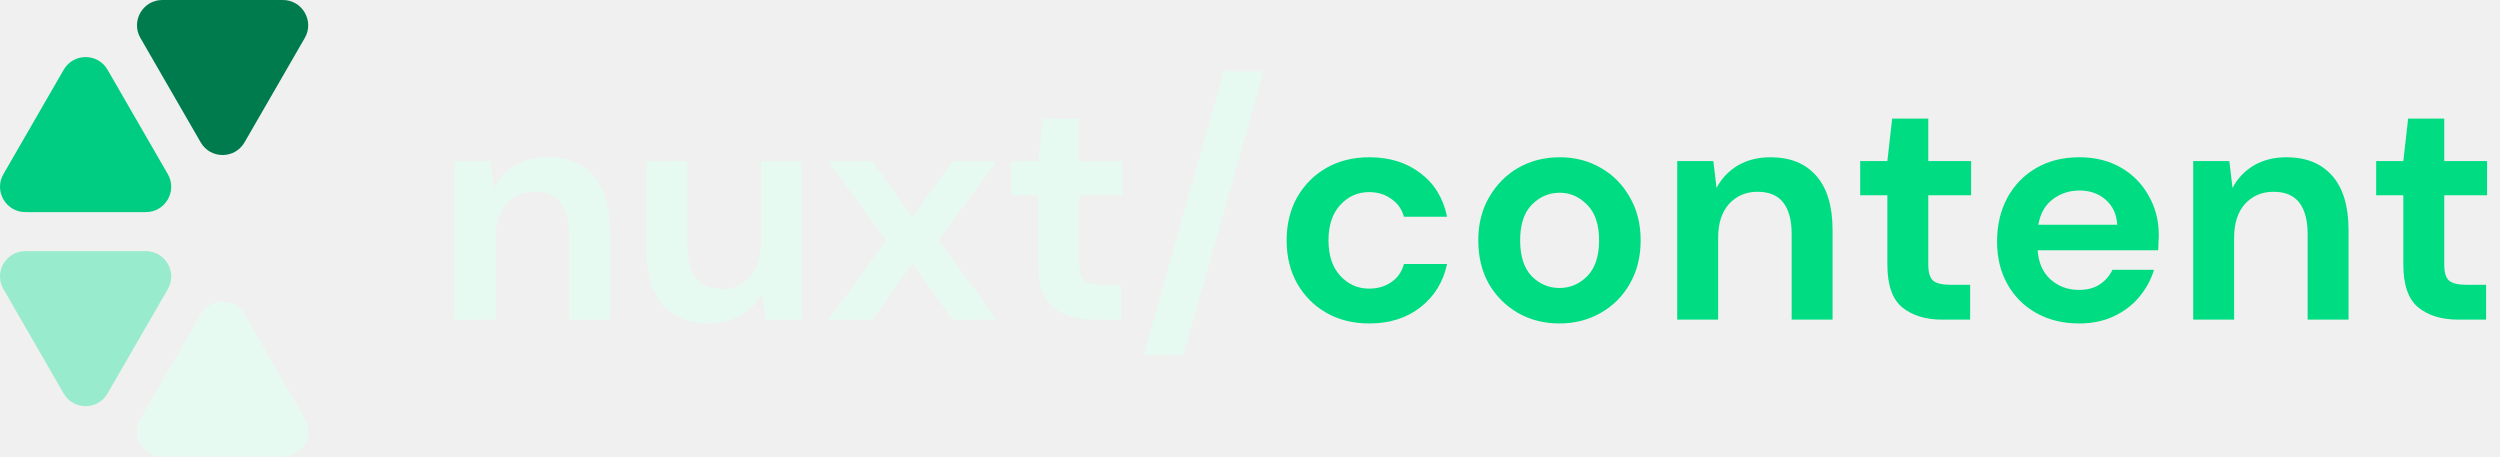
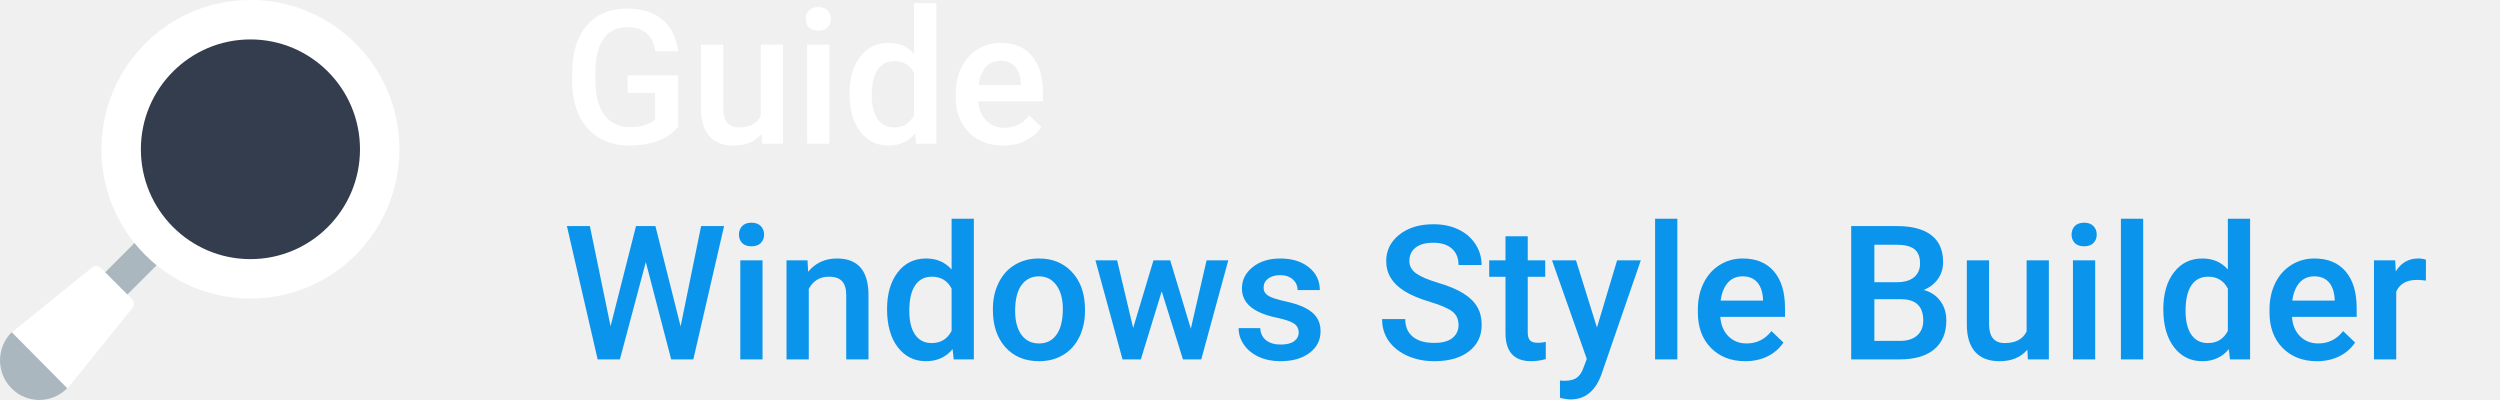
- <svg xmlns="http://www.w3.org/2000/svg" width="219" height="40" viewBox="0 0 219 40" fill="none">
+ <svg xmlns="http://www.w3.org/2000/svg" width="200" height="32" viewBox="0 0 200 32" fill="none">
  <g clip-path="url(#clip0)">
-     <path d="M14.7 15.254C15.553 16.732 14.486 18.58 12.78 18.58H2.22C0.514 18.58 -0.553 16.732 0.3 15.254L5.58 6.109C6.433 4.63 8.567 4.63 9.42 6.109L14.7 15.254Z" fill="#00CD81" />
-     <path d="M17.58 27.529C18.433 26.05 20.567 26.05 21.42 27.529L26.7 36.673C27.553 38.151 26.486 39.999 24.78 39.999H14.22C12.514 39.999 11.447 38.151 12.3 36.673L17.58 27.529Z" fill="#E6FAF2" />
-     <path d="M21.42 12.47C20.567 13.948 18.433 13.948 17.58 12.47L12.3 3.325C11.447 1.847 12.514 0 14.22 0H24.78C26.486 0 27.553 1.847 26.7 3.325L21.42 12.47Z" fill="#007B4D" />
-     <path d="M12.78 22C14.486 22 15.553 23.848 14.7 25.326L9.42 34.471C8.567 35.95 6.433 35.95 5.58 34.471L0.3 25.326C-0.553 23.848 0.514 22 2.22 22H12.78Z" fill="#99EBCD" />
-     <path d="M39.82 28V14.112H42.984L43.264 16.464C43.693 15.643 44.309 14.989 45.112 14.504C45.933 14.019 46.895 13.776 47.996 13.776C49.713 13.776 51.048 14.317 52 15.4C52.952 16.483 53.428 18.069 53.428 20.16V28H49.844V20.496C49.844 19.301 49.601 18.387 49.116 17.752C48.631 17.117 47.875 16.8 46.848 16.8C45.84 16.8 45.009 17.155 44.356 17.864C43.721 18.573 43.404 19.563 43.404 20.832V28H39.82ZM70.239 14.112V28H67.075L66.795 25.648C66.366 26.469 65.74 27.123 64.919 27.608C64.117 28.093 63.164 28.336 62.063 28.336C60.346 28.336 59.011 27.795 58.059 26.712C57.107 25.629 56.631 24.043 56.631 21.952V14.112H60.215V21.616C60.215 22.811 60.458 23.725 60.943 24.36C61.428 24.995 62.184 25.312 63.211 25.312C64.219 25.312 65.04 24.957 65.675 24.248C66.329 23.539 66.655 22.549 66.655 21.28V14.112H70.239ZM72.574 28L77.614 21.056L72.574 14.112H76.41L79.938 19.04L83.438 14.112H87.302L82.234 21.056L87.302 28H83.438L79.938 23.072L76.41 28H72.574ZM95.774 28C94.318 28 93.151 27.645 92.274 26.936C91.396 26.227 90.958 24.967 90.958 23.156V17.108H88.578V14.112H90.958L91.378 10.388H94.542V14.112H98.294V17.108H94.542V23.184C94.542 23.856 94.682 24.323 94.962 24.584C95.26 24.827 95.764 24.948 96.474 24.948H98.21V28H95.774ZM100.195 31.108L107.195 6.244H110.695L103.667 31.108H100.195Z" fill="#E6FAF2" />
-     <path d="M119.96 28.336C118.541 28.336 117.291 28.028 116.208 27.412C115.125 26.796 114.267 25.937 113.632 24.836C113.016 23.735 112.708 22.475 112.708 21.056C112.708 19.637 113.016 18.377 113.632 17.276C114.267 16.175 115.125 15.316 116.208 14.7C117.291 14.084 118.541 13.776 119.96 13.776C121.733 13.776 123.227 14.243 124.44 15.176C125.653 16.091 126.428 17.36 126.764 18.984H122.984C122.797 18.312 122.424 17.789 121.864 17.416C121.323 17.024 120.679 16.828 119.932 16.828C118.943 16.828 118.103 17.201 117.412 17.948C116.721 18.695 116.376 19.731 116.376 21.056C116.376 22.381 116.721 23.417 117.412 24.164C118.103 24.911 118.943 25.284 119.932 25.284C120.679 25.284 121.323 25.097 121.864 24.724C122.424 24.351 122.797 23.819 122.984 23.128H126.764C126.428 24.696 125.653 25.956 124.44 26.908C123.227 27.86 121.733 28.336 119.96 28.336ZM136.609 28.336C135.265 28.336 134.052 28.028 132.969 27.412C131.905 26.796 131.056 25.947 130.421 24.864C129.805 23.763 129.497 22.493 129.497 21.056C129.497 19.619 129.814 18.359 130.449 17.276C131.084 16.175 131.933 15.316 132.997 14.7C134.08 14.084 135.293 13.776 136.637 13.776C137.962 13.776 139.157 14.084 140.221 14.7C141.304 15.316 142.153 16.175 142.769 17.276C143.404 18.359 143.721 19.619 143.721 21.056C143.721 22.493 143.404 23.763 142.769 24.864C142.153 25.947 141.304 26.796 140.221 27.412C139.138 28.028 137.934 28.336 136.609 28.336ZM136.609 25.228C137.542 25.228 138.354 24.883 139.045 24.192C139.736 23.483 140.081 22.437 140.081 21.056C140.081 19.675 139.736 18.639 139.045 17.948C138.354 17.239 137.552 16.884 136.637 16.884C135.685 16.884 134.864 17.239 134.173 17.948C133.501 18.639 133.165 19.675 133.165 21.056C133.165 22.437 133.501 23.483 134.173 24.192C134.864 24.883 135.676 25.228 136.609 25.228ZM146.925 28V14.112H150.089L150.369 16.464C150.799 15.643 151.415 14.989 152.217 14.504C153.039 14.019 154 13.776 155.101 13.776C156.819 13.776 158.153 14.317 159.105 15.4C160.057 16.483 160.533 18.069 160.533 20.16V28H156.949V20.496C156.949 19.301 156.707 18.387 156.221 17.752C155.736 17.117 154.98 16.8 153.953 16.8C152.945 16.8 152.115 17.155 151.461 17.864C150.827 18.573 150.509 19.563 150.509 20.832V28H146.925ZM170.149 28C168.693 28 167.526 27.645 166.649 26.936C165.771 26.227 165.333 24.967 165.333 23.156V17.108H162.953V14.112H165.333L165.753 10.388H168.917V14.112H172.669V17.108H168.917V23.184C168.917 23.856 169.057 24.323 169.337 24.584C169.635 24.827 170.139 24.948 170.849 24.948H172.585V28H170.149ZM182.138 28.336C180.738 28.336 179.497 28.037 178.414 27.44C177.332 26.843 176.482 26.003 175.866 24.92C175.25 23.837 174.942 22.587 174.942 21.168C174.942 19.731 175.241 18.452 175.838 17.332C176.454 16.212 177.294 15.344 178.358 14.728C179.441 14.093 180.71 13.776 182.166 13.776C183.529 13.776 184.733 14.075 185.778 14.672C186.824 15.269 187.636 16.091 188.214 17.136C188.812 18.163 189.11 19.311 189.11 20.58C189.11 20.785 189.101 21 189.082 21.224C189.082 21.448 189.073 21.681 189.054 21.924H178.498C178.573 23.007 178.946 23.856 179.618 24.472C180.309 25.088 181.14 25.396 182.11 25.396C182.838 25.396 183.445 25.237 183.93 24.92C184.434 24.584 184.808 24.155 185.05 23.632H188.69C188.429 24.509 187.99 25.312 187.374 26.04C186.777 26.749 186.03 27.309 185.134 27.72C184.257 28.131 183.258 28.336 182.138 28.336ZM182.166 16.688C181.289 16.688 180.514 16.94 179.842 17.444C179.17 17.929 178.741 18.676 178.554 19.684H185.47C185.414 18.769 185.078 18.041 184.462 17.5C183.846 16.959 183.081 16.688 182.166 16.688ZM192.125 28V14.112H195.289L195.569 16.464C195.998 15.643 196.614 14.989 197.417 14.504C198.238 14.019 199.199 13.776 200.301 13.776C202.018 13.776 203.353 14.317 204.305 15.4C205.257 16.483 205.733 18.069 205.733 20.16V28H202.149V20.496C202.149 19.301 201.906 18.387 201.421 17.752C200.935 17.117 200.179 16.8 199.153 16.8C198.145 16.8 197.314 17.155 196.661 17.864C196.026 18.573 195.709 19.563 195.709 20.832V28H192.125ZM215.348 28C213.892 28 212.725 27.645 211.848 26.936C210.971 26.227 210.532 24.967 210.532 23.156V17.108H208.152V14.112H210.532L210.952 10.388H214.116V14.112H217.868V17.108H214.116V23.184C214.116 23.856 214.256 24.323 214.536 24.584C214.835 24.827 215.339 24.948 216.048 24.948H217.784V28H215.348Z" fill="#00DC81" />
+     <path d="M8.236 21.963L10.012 23.738L12.821 20.929L11.045 19.154L8.236 21.963Z" fill="#AAB7BF" />
+     <path d="M5.396 31.064C4.174 32.3 2.165 32.319 0.924 31.079C-0.32 29.835 -0.301 27.826 0.939 26.608C0.973 26.574 1.013 26.533 1.054 26.5L7.367 21.406C7.576 21.235 7.881 21.25 8.071 21.441L10.559 23.928C10.75 24.119 10.765 24.424 10.594 24.632L5.503 30.949C5.47 30.989 5.433 31.027 5.396 31.064Z" fill="white" />
+     <path d="M20.035 -2.57302e-05C13.452 -2.51547e-05 8.116 5.347 8.116 11.942C8.116 18.537 13.452 23.884 20.035 23.884C26.617 23.884 31.954 18.537 31.954 11.942C31.954 5.347 26.617 -2.63056e-05 20.035 -2.57302e-05Z" fill="white" />
+     <path d="M20.035 20.73C24.876 20.73 28.8 16.796 28.8 11.942C28.8 7.088 24.876 3.154 20.035 3.154C15.194 3.154 11.27 7.088 11.27 11.942C11.27 16.796 15.194 20.73 20.035 20.73Z" fill="#343D4E" />
+     <path d="M5.38 31.058C4.161 32.302 2.158 32.321 0.922 31.073C-0.319 29.821 -0.3 27.8 0.936 26.574L5.38 31.058Z" fill="#AAB7BF" />
+     <path d="M54.258 10.116C53.872 10.619 53.337 10.999 52.654 11.258C51.97 11.517 51.194 11.646 50.325 11.646C49.431 11.646 48.64 11.444 47.952 11.039C47.263 10.633 46.731 10.055 46.355 9.303C45.984 8.546 45.791 7.665 45.776 6.659V5.824C45.776 4.212 46.162 2.955 46.934 2.052C47.705 1.144 48.782 0.689 50.164 0.689C51.35 0.689 52.292 0.982 52.991 1.568C53.689 2.154 54.109 2.999 54.251 4.103H52.434C52.229 2.818 51.484 2.176 50.2 2.176C49.37 2.176 48.738 2.477 48.303 3.077C47.873 3.673 47.651 4.549 47.637 5.707V6.527C47.637 7.679 47.878 8.575 48.362 9.215C48.85 9.85 49.526 10.167 50.391 10.167C51.338 10.167 52.012 9.952 52.412 9.522V7.435H50.215V6.029H54.258V10.116ZM60.923 10.724C60.4 11.339 59.658 11.646 58.696 11.646C57.837 11.646 57.185 11.395 56.741 10.892C56.301 10.389 56.081 9.662 56.081 8.709V3.575H57.861V8.688C57.861 9.693 58.279 10.196 59.114 10.196C59.978 10.196 60.562 9.886 60.864 9.266V3.575H62.644V11.5H60.967L60.923 10.724ZM66.35 11.5H64.57V3.575H66.35V11.5ZM64.46 1.517C64.46 1.244 64.546 1.017 64.717 0.836C64.893 0.655 65.142 0.565 65.464 0.565C65.786 0.565 66.035 0.655 66.211 0.836C66.387 1.017 66.475 1.244 66.475 1.517C66.475 1.786 66.387 2.01 66.211 2.191C66.035 2.367 65.786 2.455 65.464 2.455C65.142 2.455 64.893 2.367 64.717 2.191C64.546 2.01 64.46 1.786 64.46 1.517ZM67.961 7.479C67.961 6.258 68.245 5.279 68.811 4.542C69.377 3.8 70.137 3.429 71.089 3.429C71.929 3.429 72.607 3.722 73.125 4.308V0.25H74.905V11.5H73.293L73.206 10.68C72.673 11.324 71.963 11.646 71.074 11.646C70.147 11.646 69.394 11.273 68.818 10.526C68.247 9.779 67.961 8.763 67.961 7.479ZM69.741 7.633C69.741 8.438 69.895 9.068 70.203 9.522C70.515 9.972 70.957 10.196 71.528 10.196C72.256 10.196 72.788 9.872 73.125 9.222V5.838C72.798 5.204 72.27 4.886 71.543 4.886C70.967 4.886 70.522 5.116 70.21 5.575C69.897 6.029 69.741 6.715 69.741 7.633ZM80.251 11.646C79.124 11.646 78.208 11.293 77.505 10.585C76.807 9.872 76.457 8.924 76.457 7.743V7.523C76.457 6.732 76.609 6.026 76.912 5.406C77.219 4.781 77.649 4.295 78.201 3.949C78.752 3.602 79.368 3.429 80.046 3.429C81.126 3.429 81.958 3.773 82.544 4.461C83.135 5.15 83.43 6.124 83.43 7.384V8.102H78.252C78.306 8.756 78.523 9.273 78.904 9.654C79.29 10.035 79.773 10.226 80.354 10.226C81.169 10.226 81.834 9.896 82.346 9.237L83.306 10.152C82.988 10.626 82.564 10.995 82.031 11.258C81.504 11.517 80.911 11.646 80.251 11.646ZM80.039 4.857C79.551 4.857 79.155 5.028 78.853 5.37C78.555 5.711 78.364 6.188 78.281 6.798H81.672V6.666C81.633 6.07 81.475 5.621 81.196 5.318C80.918 5.011 80.532 4.857 80.039 4.857Z" fill="white" />
+     <path d="M54.448 26.113L56.089 18.086H57.927L55.466 28.75H53.694L51.665 20.964L49.592 28.75H47.812L45.352 18.086H47.19L48.845 26.099L50.881 18.086H52.434L54.448 26.113ZM61.003 28.75H59.224V20.825H61.003V28.75ZM59.114 18.767C59.114 18.494 59.199 18.267 59.37 18.086C59.546 17.905 59.795 17.815 60.117 17.815C60.44 17.815 60.688 17.905 60.864 18.086C61.04 18.267 61.128 18.494 61.128 18.767C61.128 19.036 61.04 19.26 60.864 19.441C60.688 19.617 60.44 19.705 60.117 19.705C59.795 19.705 59.546 19.617 59.37 19.441C59.199 19.26 59.114 19.036 59.114 18.767ZM64.6 20.825L64.651 21.741C65.237 21.033 66.006 20.679 66.958 20.679C68.608 20.679 69.448 21.623 69.478 23.513V28.75H67.698V23.616C67.698 23.113 67.588 22.742 67.368 22.502C67.153 22.258 66.799 22.136 66.306 22.136C65.588 22.136 65.054 22.461 64.702 23.11V28.75H62.922V20.825H64.6ZM70.964 24.729C70.964 23.508 71.248 22.529 71.814 21.792C72.38 21.05 73.14 20.679 74.092 20.679C74.932 20.679 75.61 20.972 76.128 21.558V17.5H77.908V28.75H76.296L76.209 27.93C75.676 28.574 74.966 28.896 74.077 28.896C73.149 28.896 72.397 28.523 71.821 27.776C71.25 27.029 70.964 26.013 70.964 24.729ZM72.744 24.883C72.744 25.689 72.898 26.318 73.206 26.773C73.518 27.222 73.96 27.446 74.531 27.446C75.259 27.446 75.791 27.122 76.128 26.472V23.088C75.801 22.454 75.273 22.136 74.546 22.136C73.97 22.136 73.525 22.366 73.213 22.825C72.9 23.279 72.744 23.965 72.744 24.883ZM79.431 24.714C79.431 23.938 79.585 23.24 79.893 22.62C80.2 21.995 80.632 21.516 81.189 21.184C81.746 20.847 82.385 20.679 83.108 20.679C84.177 20.679 85.044 21.023 85.708 21.711C86.377 22.4 86.738 23.313 86.792 24.451L86.799 24.868C86.799 25.649 86.648 26.348 86.345 26.963C86.047 27.578 85.618 28.054 85.056 28.391C84.499 28.728 83.855 28.896 83.123 28.896C82.004 28.896 81.108 28.525 80.435 27.783C79.766 27.036 79.431 26.043 79.431 24.802V24.714ZM81.211 24.868C81.211 25.684 81.379 26.323 81.716 26.787C82.053 27.246 82.522 27.476 83.123 27.476C83.723 27.476 84.189 27.241 84.522 26.773C84.858 26.304 85.027 25.618 85.027 24.714C85.027 23.914 84.853 23.279 84.507 22.81C84.165 22.341 83.699 22.107 83.108 22.107C82.527 22.107 82.065 22.339 81.724 22.803C81.382 23.262 81.211 23.95 81.211 24.868ZM95.266 26.296L96.526 20.825H98.262L96.101 28.75H94.636L92.937 23.308L91.267 28.75H89.802L87.634 20.825H89.37L90.652 26.238L92.278 20.825H93.618L95.266 26.296ZM103.894 26.597C103.894 26.279 103.762 26.038 103.499 25.872C103.24 25.706 102.808 25.559 102.202 25.432C101.597 25.305 101.091 25.144 100.686 24.949C99.797 24.519 99.353 23.896 99.353 23.081C99.353 22.398 99.641 21.826 100.217 21.367C100.793 20.908 101.526 20.679 102.415 20.679C103.362 20.679 104.126 20.913 104.707 21.382C105.293 21.851 105.586 22.459 105.586 23.206H103.806C103.806 22.864 103.679 22.581 103.425 22.356C103.171 22.127 102.834 22.012 102.415 22.012C102.024 22.012 101.704 22.102 101.455 22.283C101.211 22.463 101.089 22.705 101.089 23.008C101.089 23.281 101.204 23.494 101.433 23.645C101.663 23.796 102.126 23.95 102.825 24.106C103.523 24.258 104.07 24.441 104.465 24.656C104.866 24.866 105.161 25.12 105.352 25.418C105.547 25.715 105.645 26.077 105.645 26.502C105.645 27.214 105.349 27.793 104.758 28.237C104.167 28.677 103.394 28.896 102.437 28.896C101.787 28.896 101.208 28.779 100.701 28.545C100.193 28.311 99.797 27.988 99.514 27.578C99.231 27.168 99.089 26.726 99.089 26.252H100.818C100.842 26.672 101.001 26.997 101.294 27.227C101.587 27.451 101.975 27.564 102.458 27.564C102.927 27.564 103.284 27.476 103.528 27.3C103.772 27.119 103.894 26.885 103.894 26.597ZM116.682 26.003C116.682 25.535 116.516 25.173 116.184 24.919C115.857 24.666 115.264 24.409 114.404 24.15C113.545 23.892 112.861 23.604 112.354 23.286C111.382 22.676 110.896 21.88 110.896 20.898C110.896 20.039 111.245 19.331 111.943 18.774C112.646 18.218 113.557 17.939 114.675 17.939C115.417 17.939 116.079 18.076 116.66 18.35C117.241 18.623 117.698 19.014 118.03 19.521C118.362 20.024 118.528 20.584 118.528 21.199H116.682C116.682 20.642 116.506 20.207 116.155 19.895C115.808 19.578 115.31 19.419 114.661 19.419C114.055 19.419 113.584 19.548 113.247 19.807C112.915 20.066 112.749 20.427 112.749 20.891C112.749 21.282 112.93 21.609 113.291 21.873C113.652 22.131 114.248 22.385 115.078 22.634C115.908 22.878 116.575 23.159 117.078 23.477C117.581 23.789 117.949 24.15 118.184 24.561C118.418 24.966 118.535 25.442 118.535 25.989C118.535 26.877 118.193 27.585 117.51 28.113C116.831 28.635 115.908 28.896 114.741 28.896C113.97 28.896 113.259 28.755 112.61 28.472C111.965 28.184 111.462 27.788 111.101 27.285C110.745 26.782 110.566 26.196 110.566 25.527H112.419C112.419 26.133 112.62 26.602 113.02 26.934C113.42 27.266 113.994 27.432 114.741 27.432C115.386 27.432 115.869 27.302 116.191 27.044C116.519 26.78 116.682 26.433 116.682 26.003ZM122.219 18.899V20.825H123.618V22.144H122.219V26.567C122.219 26.87 122.278 27.09 122.395 27.227C122.517 27.358 122.732 27.424 123.04 27.424C123.245 27.424 123.452 27.4 123.662 27.351V28.728C123.257 28.84 122.866 28.896 122.49 28.896C121.123 28.896 120.439 28.142 120.439 26.633V22.144H119.136V20.825H120.439V18.899H122.219ZM127.756 26.201L129.368 20.825H131.265L128.115 29.951C127.632 31.284 126.812 31.951 125.654 31.951C125.396 31.951 125.11 31.907 124.797 31.819V30.442L125.134 30.464C125.583 30.464 125.92 30.381 126.145 30.215C126.375 30.054 126.555 29.78 126.687 29.395L126.943 28.713L124.16 20.825H126.079L127.756 26.201ZM134.187 28.75H132.407V17.5H134.187V28.75ZM139.622 28.896C138.494 28.896 137.578 28.543 136.875 27.834C136.177 27.122 135.828 26.174 135.828 24.993V24.773C135.828 23.982 135.979 23.276 136.282 22.656C136.589 22.031 137.019 21.545 137.571 21.199C138.123 20.852 138.738 20.679 139.417 20.679C140.496 20.679 141.328 21.023 141.914 21.711C142.505 22.4 142.8 23.374 142.8 24.634V25.352H137.622C137.676 26.006 137.893 26.523 138.274 26.904C138.66 27.285 139.143 27.476 139.724 27.476C140.54 27.476 141.204 27.146 141.716 26.487L142.676 27.402C142.358 27.876 141.934 28.245 141.401 28.508C140.874 28.767 140.281 28.896 139.622 28.896ZM139.409 22.107C138.921 22.107 138.525 22.278 138.223 22.62C137.925 22.961 137.734 23.438 137.651 24.048H141.042V23.916C141.003 23.32 140.845 22.871 140.566 22.568C140.288 22.261 139.902 22.107 139.409 22.107ZM148.096 28.75V18.086H151.75C152.957 18.086 153.875 18.328 154.504 18.811C155.134 19.294 155.449 20.015 155.449 20.972C155.449 21.46 155.317 21.899 155.054 22.29C154.79 22.681 154.404 22.983 153.896 23.198C154.473 23.355 154.917 23.65 155.229 24.084C155.547 24.514 155.706 25.032 155.706 25.637C155.706 26.638 155.383 27.407 154.739 27.944C154.099 28.481 153.181 28.75 151.985 28.75H148.096ZM149.949 23.938V27.27H152.007C152.588 27.27 153.042 27.127 153.369 26.838C153.696 26.55 153.86 26.15 153.86 25.637C153.86 24.529 153.293 23.962 152.161 23.938H149.949ZM149.949 22.576H151.765C152.341 22.576 152.791 22.446 153.113 22.188C153.44 21.924 153.604 21.553 153.604 21.074C153.604 20.547 153.452 20.166 153.149 19.932C152.852 19.697 152.385 19.58 151.75 19.58H149.949V22.576ZM162.188 27.974C161.665 28.589 160.923 28.896 159.961 28.896C159.102 28.896 158.45 28.645 158.005 28.142C157.566 27.639 157.346 26.912 157.346 25.959V20.825H159.126V25.938C159.126 26.943 159.543 27.446 160.378 27.446C161.243 27.446 161.826 27.136 162.129 26.516V20.825H163.909V28.75H162.231L162.188 27.974ZM167.615 28.75H165.835V20.825H167.615V28.75ZM165.725 18.767C165.725 18.494 165.811 18.267 165.981 18.086C166.157 17.905 166.406 17.815 166.729 17.815C167.051 17.815 167.3 17.905 167.476 18.086C167.651 18.267 167.739 18.494 167.739 18.767C167.739 19.036 167.651 19.26 167.476 19.441C167.3 19.617 167.051 19.705 166.729 19.705C166.406 19.705 166.157 19.617 165.981 19.441C165.811 19.26 165.725 19.036 165.725 18.767ZM171.453 28.75H169.673V17.5H171.453V28.75ZM173.064 24.729C173.064 23.508 173.347 22.529 173.914 21.792C174.48 21.05 175.239 20.679 176.191 20.679C177.031 20.679 177.71 20.972 178.228 21.558V17.5H180.007V28.75H178.396L178.308 27.93C177.776 28.574 177.065 28.896 176.177 28.896C175.249 28.896 174.497 28.523 173.921 27.776C173.35 27.029 173.064 26.013 173.064 24.729ZM174.844 24.883C174.844 25.689 174.998 26.318 175.305 26.773C175.618 27.222 176.06 27.446 176.631 27.446C177.358 27.446 177.891 27.122 178.228 26.472V23.088C177.9 22.454 177.373 22.136 176.646 22.136C176.069 22.136 175.625 22.366 175.312 22.825C175 23.279 174.844 23.965 174.844 24.883ZM185.354 28.896C184.226 28.896 183.311 28.543 182.607 27.834C181.909 27.122 181.56 26.174 181.56 24.993V24.773C181.56 23.982 181.711 23.276 182.014 22.656C182.322 22.031 182.751 21.545 183.303 21.199C183.855 20.852 184.47 20.679 185.149 20.679C186.228 20.679 187.061 21.023 187.646 21.711C188.237 22.4 188.533 23.374 188.533 24.634V25.352H183.354C183.408 26.006 183.625 26.523 184.006 26.904C184.392 27.285 184.875 27.476 185.457 27.476C186.272 27.476 186.936 27.146 187.449 26.487L188.408 27.402C188.091 27.876 187.666 28.245 187.134 28.508C186.606 28.767 186.013 28.896 185.354 28.896ZM185.142 22.107C184.653 22.107 184.258 22.278 183.955 22.62C183.657 22.961 183.467 23.438 183.384 24.048H186.775V23.916C186.736 23.32 186.577 22.871 186.299 22.568C186.021 22.261 185.635 22.107 185.142 22.107ZM194.07 22.451C193.835 22.412 193.594 22.393 193.345 22.393C192.529 22.393 191.98 22.705 191.697 23.33V28.75H189.917V20.825H191.616L191.66 21.711C192.09 21.023 192.686 20.679 193.447 20.679C193.701 20.679 193.911 20.713 194.077 20.781L194.07 22.451Z" fill="#0B94EC" />
  </g>
  <defs>
    <clipPath id="clip0">
-       <rect width="219" height="40" fill="white" />
+       <rect width="200" height="32" fill="white" />
    </clipPath>
  </defs>
</svg>
